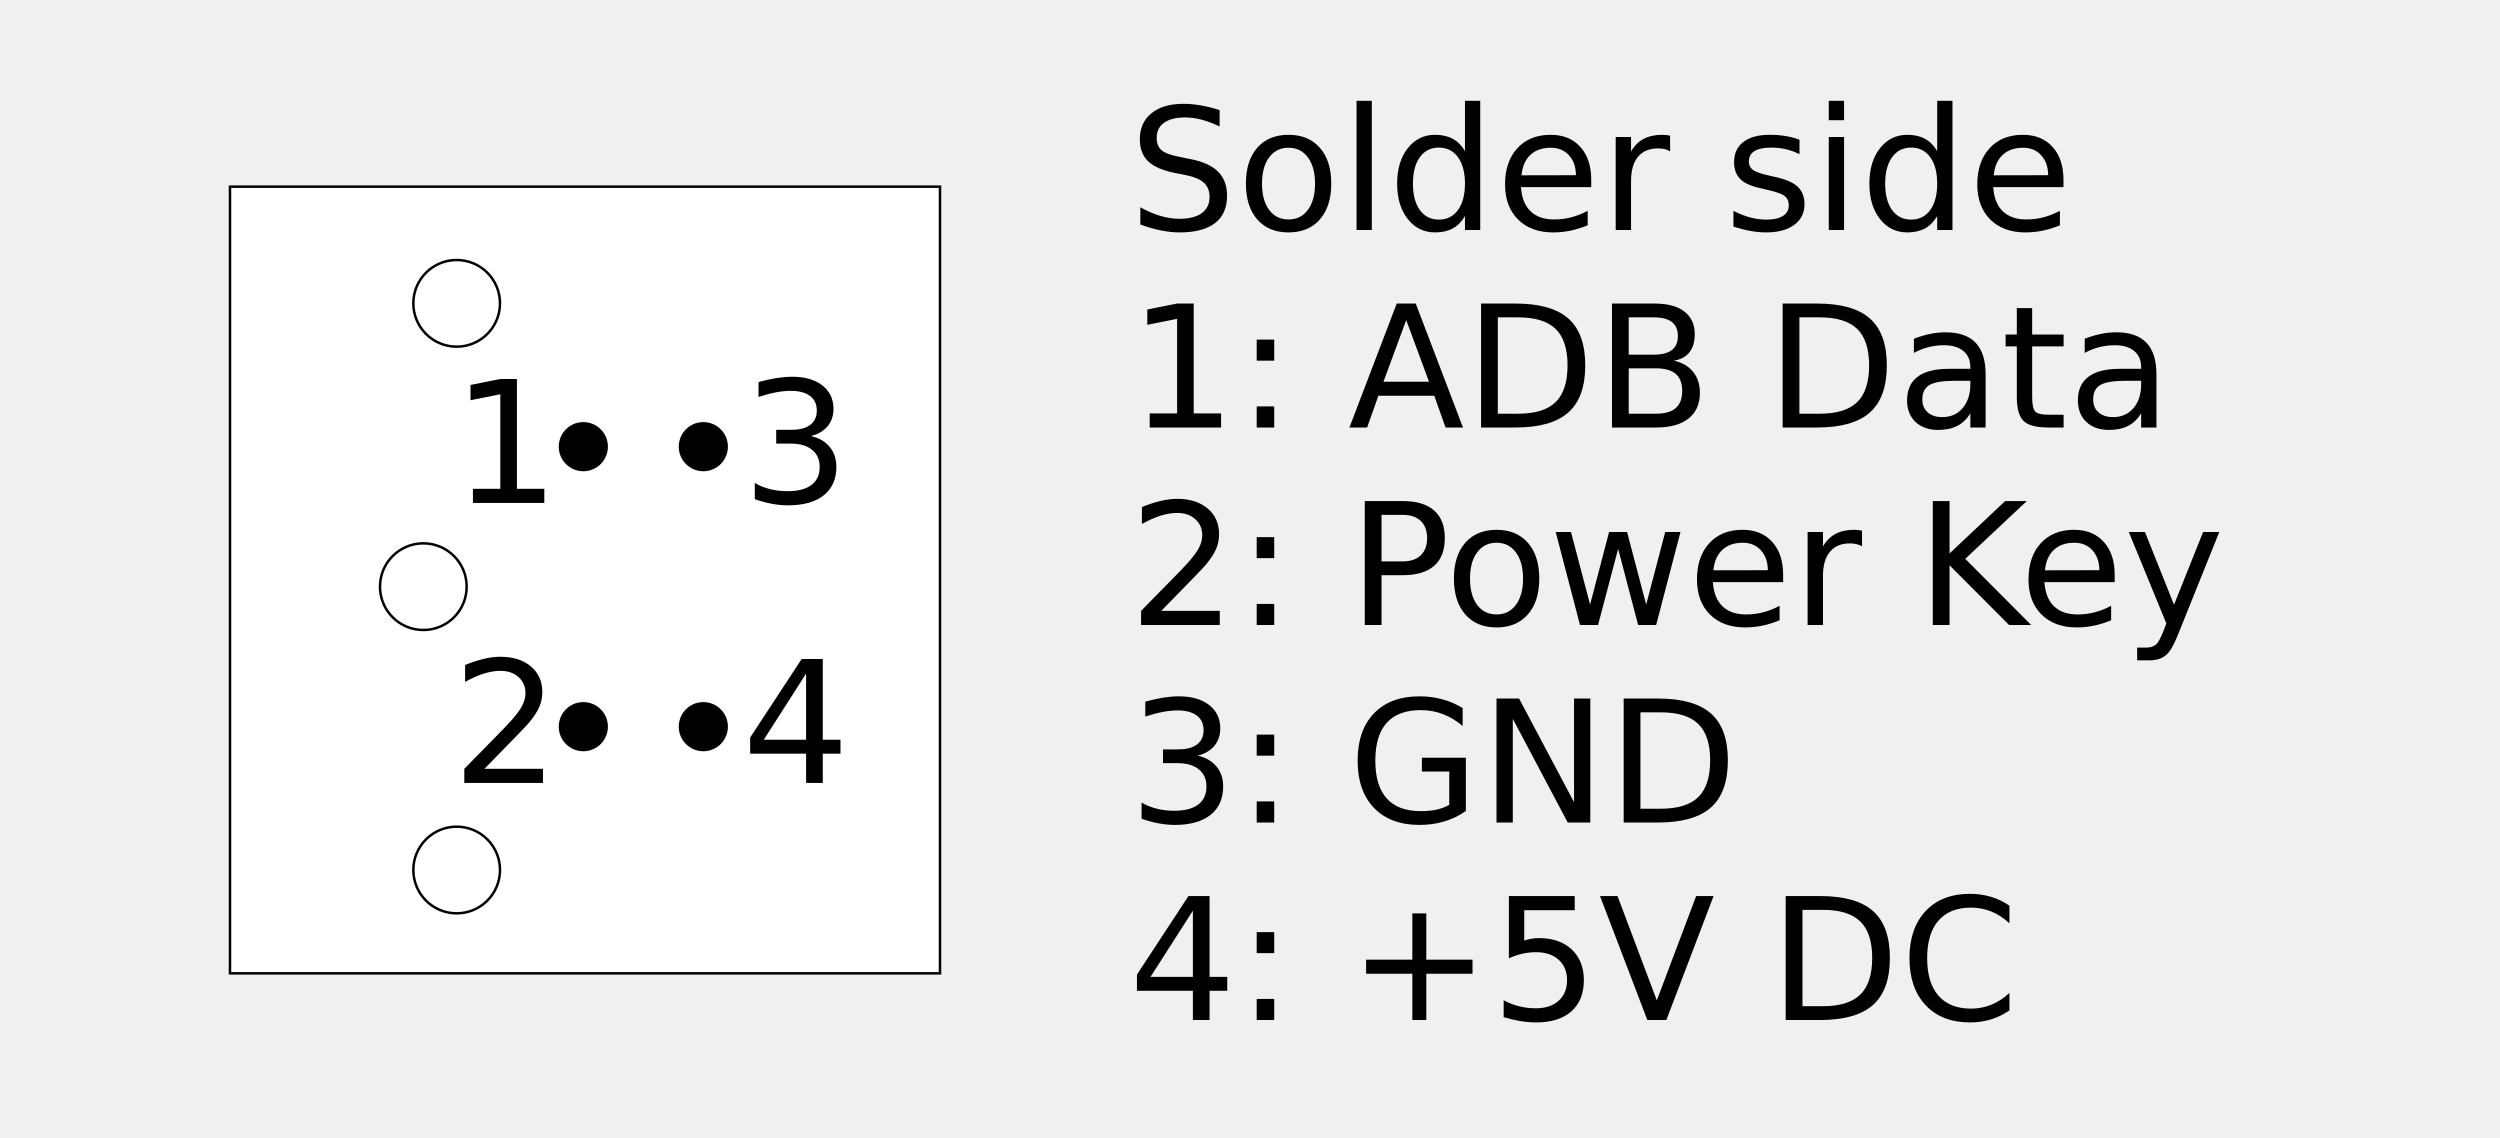
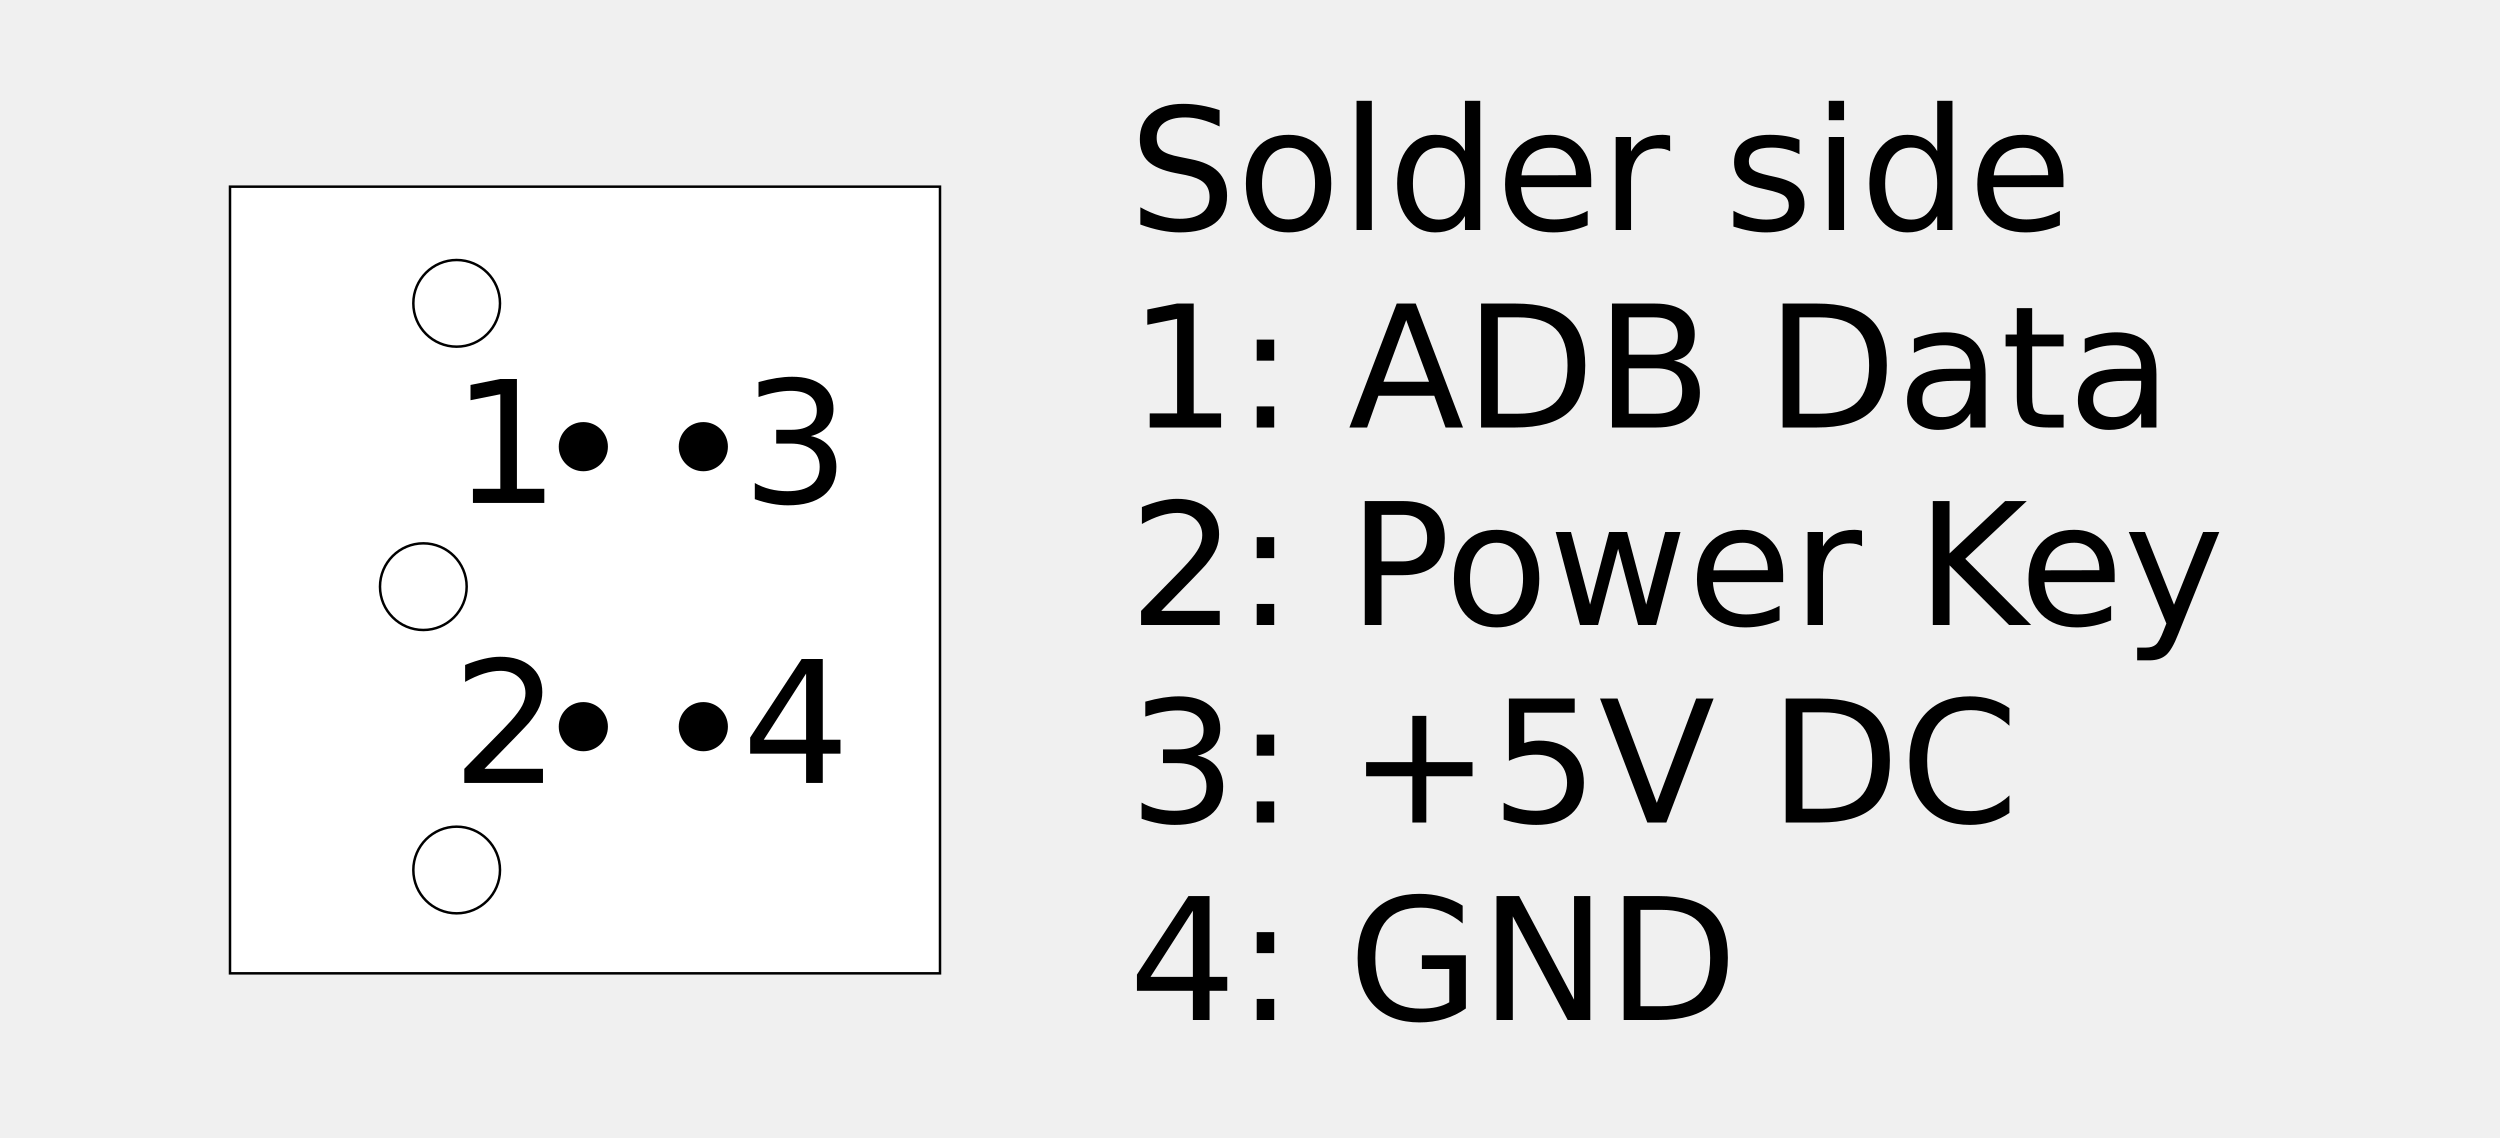
<svg xmlns="http://www.w3.org/2000/svg" version="1.1" x="0" y="0" width="650" height="295.75" viewBox="0, 0, 1000, 455">
  <g id="Layer_1">
    <g>
      <path d="M92,74.667 L376,74.667 L376,389.333 L92,389.333 L92,74.667 z" fill="#FFFFFF" />
      <path d="M92,74.667 L376,74.667 L376,389.333 L92,389.333 L92,74.667 z" fill-opacity="0" stroke="#000000" stroke-width="1" />
    </g>
    <text transform="matrix(1, 0, 0, 1, 720.542, 227.5)" id="3">
      <tspan x="-269.093" y="-135.5" font-family="DejaVuSans" font-size="68" fill="#000000">Solder side</tspan>
      <tspan x="-269.093" y="-56.5" font-family="DejaVuSans" font-size="68" fill="#000000">1: ADB Data</tspan>
      <tspan x="-269.093" y="22.5" font-family="DejaVuSans" font-size="68" fill="#000000">2: Power Key</tspan>
-       <tspan x="-269.093" y="101.5" font-family="DejaVuSans" font-size="68" fill="#000000">3: GND</tspan>
-       <tspan x="-269.093" y="180.5" font-family="DejaVuSans" font-size="68" fill="#000000">4: +5V DC</tspan>
+       <tspan x="-269.093" y="101.5" font-family="DejaVuSans" font-size="68" fill="#000000">3: +5V DC</tspan>
+       <tspan x="-269.093" y="180.5" font-family="DejaVuSans" font-size="68" fill="#000000">4: GND</tspan>
    </text>
    <g>
      <path d="M169.333,252 C159.76,252 152,244.24 152,234.667 C152,225.094 159.76,217.333 169.333,217.333 C178.906,217.333 186.667,225.094 186.667,234.667 C186.667,244.24 178.906,252 169.333,252 z" fill="#FFFFFF" />
      <path d="M169.333,252 C159.76,252 152,244.24 152,234.667 C152,225.094 159.76,217.333 169.333,217.333 C178.906,217.333 186.667,225.094 186.667,234.667 C186.667,244.24 178.906,252 169.333,252 z" fill-opacity="0" stroke="#000000" stroke-width="1" />
    </g>
    <g>
      <path d="M182.667,138.667 C173.094,138.667 165.333,130.906 165.333,121.333 C165.333,111.76 173.094,104 182.667,104 C192.24,104 200,111.76 200,121.333 C200,130.906 192.24,138.667 182.667,138.667 z" fill="#FFFFFF" />
      <path d="M182.667,138.667 C173.094,138.667 165.333,130.906 165.333,121.333 C165.333,111.76 173.094,104 182.667,104 C192.24,104 200,111.76 200,121.333 C200,130.906 192.24,138.667 182.667,138.667 z" fill-opacity="0" stroke="#000000" stroke-width="1" />
    </g>
    <g>
      <path d="M182.667,365.333 C173.094,365.333 165.333,357.573 165.333,348 C165.333,338.427 173.094,330.667 182.667,330.667 C192.24,330.667 200,338.427 200,348 C200,357.573 192.24,365.333 182.667,365.333 z" fill="#FFFFFF" />
      <path d="M182.667,365.333 C173.094,365.333 165.333,357.573 165.333,348 C165.333,338.427 173.094,330.667 182.667,330.667 C192.24,330.667 200,338.427 200,348 C200,357.573 192.24,365.333 182.667,365.333 z" fill-opacity="0" stroke="#000000" stroke-width="1" />
    </g>
    <g>
      <path d="M233.333,188 C228.179,188 224,183.821 224,178.667 C224,173.512 228.179,169.333 233.333,169.333 C238.488,169.333 242.667,173.512 242.667,178.667 C242.667,183.821 238.488,188 233.333,188 z" fill="#000000" />
      <path d="M233.333,188 C228.179,188 224,183.821 224,178.667 C224,173.512 228.179,169.333 233.333,169.333 C238.488,169.333 242.667,173.512 242.667,178.667 C242.667,183.821 238.488,188 233.333,188 z" fill-opacity="0" stroke="#000000" stroke-width="1" />
    </g>
    <g>
      <path d="M281.333,188 C276.179,188 272,183.821 272,178.667 C272,173.512 276.179,169.333 281.333,169.333 C286.488,169.333 290.667,173.512 290.667,178.667 C290.667,183.821 286.488,188 281.333,188 z" fill="#000000" />
      <path d="M281.333,188 C276.179,188 272,183.821 272,178.667 C272,173.512 276.179,169.333 281.333,169.333 C286.488,169.333 290.667,173.512 290.667,178.667 C290.667,183.821 286.488,188 281.333,188 z" fill-opacity="0" stroke="#000000" stroke-width="1" />
    </g>
    <g>
      <path d="M233.333,300 C228.179,300 224,295.821 224,290.667 C224,285.512 228.179,281.333 233.333,281.333 C238.488,281.333 242.667,285.512 242.667,290.667 C242.667,295.821 238.488,300 233.333,300 z" fill="#000000" />
      <path d="M233.333,300 C228.179,300 224,295.821 224,290.667 C224,285.512 228.179,281.333 233.333,281.333 C238.488,281.333 242.667,285.512 242.667,290.667 C242.667,295.821 238.488,300 233.333,300 z" fill-opacity="0" stroke="#000000" stroke-width="1" />
    </g>
    <g>
      <path d="M281.333,300 C276.179,300 272,295.821 272,290.667 C272,285.512 276.179,281.333 281.333,281.333 C286.488,281.333 290.667,285.512 290.667,290.667 C290.667,295.821 286.488,300 281.333,300 z" fill="#000000" />
      <path d="M281.333,300 C276.179,300 272,295.821 272,290.667 C272,285.512 276.179,281.333 281.333,281.333 C286.488,281.333 290.667,285.512 290.667,290.667 C290.667,295.821 286.488,300 281.333,300 z" fill-opacity="0" stroke="#000000" stroke-width="1" />
    </g>
    <text transform="matrix(1, 0, 0, 1, 202.368, 178.667)">
      <tspan x="-21.632" y="22.5" font-family="DejaVuSans" font-size="68" fill="#000000">1</tspan>
    </text>
    <text transform="matrix(1, 0, 0, 1, 202.368, 290.667)">
      <tspan x="-21.632" y="22.5" font-family="DejaVuSans" font-size="68" fill="#000000">2</tspan>
    </text>
    <text transform="matrix(1, 0, 0, 1, 318.368, 290.667)">
      <tspan x="-21.632" y="22.5" font-family="DejaVuSans" font-size="68" fill="#000000">4</tspan>
    </text>
    <text transform="matrix(1, 0, 0, 1, 318.368, 178.667)">
      <tspan x="-21.632" y="22.5" font-family="DejaVuSans" font-size="68" fill="#000000">3</tspan>
    </text>
  </g>
</svg>
